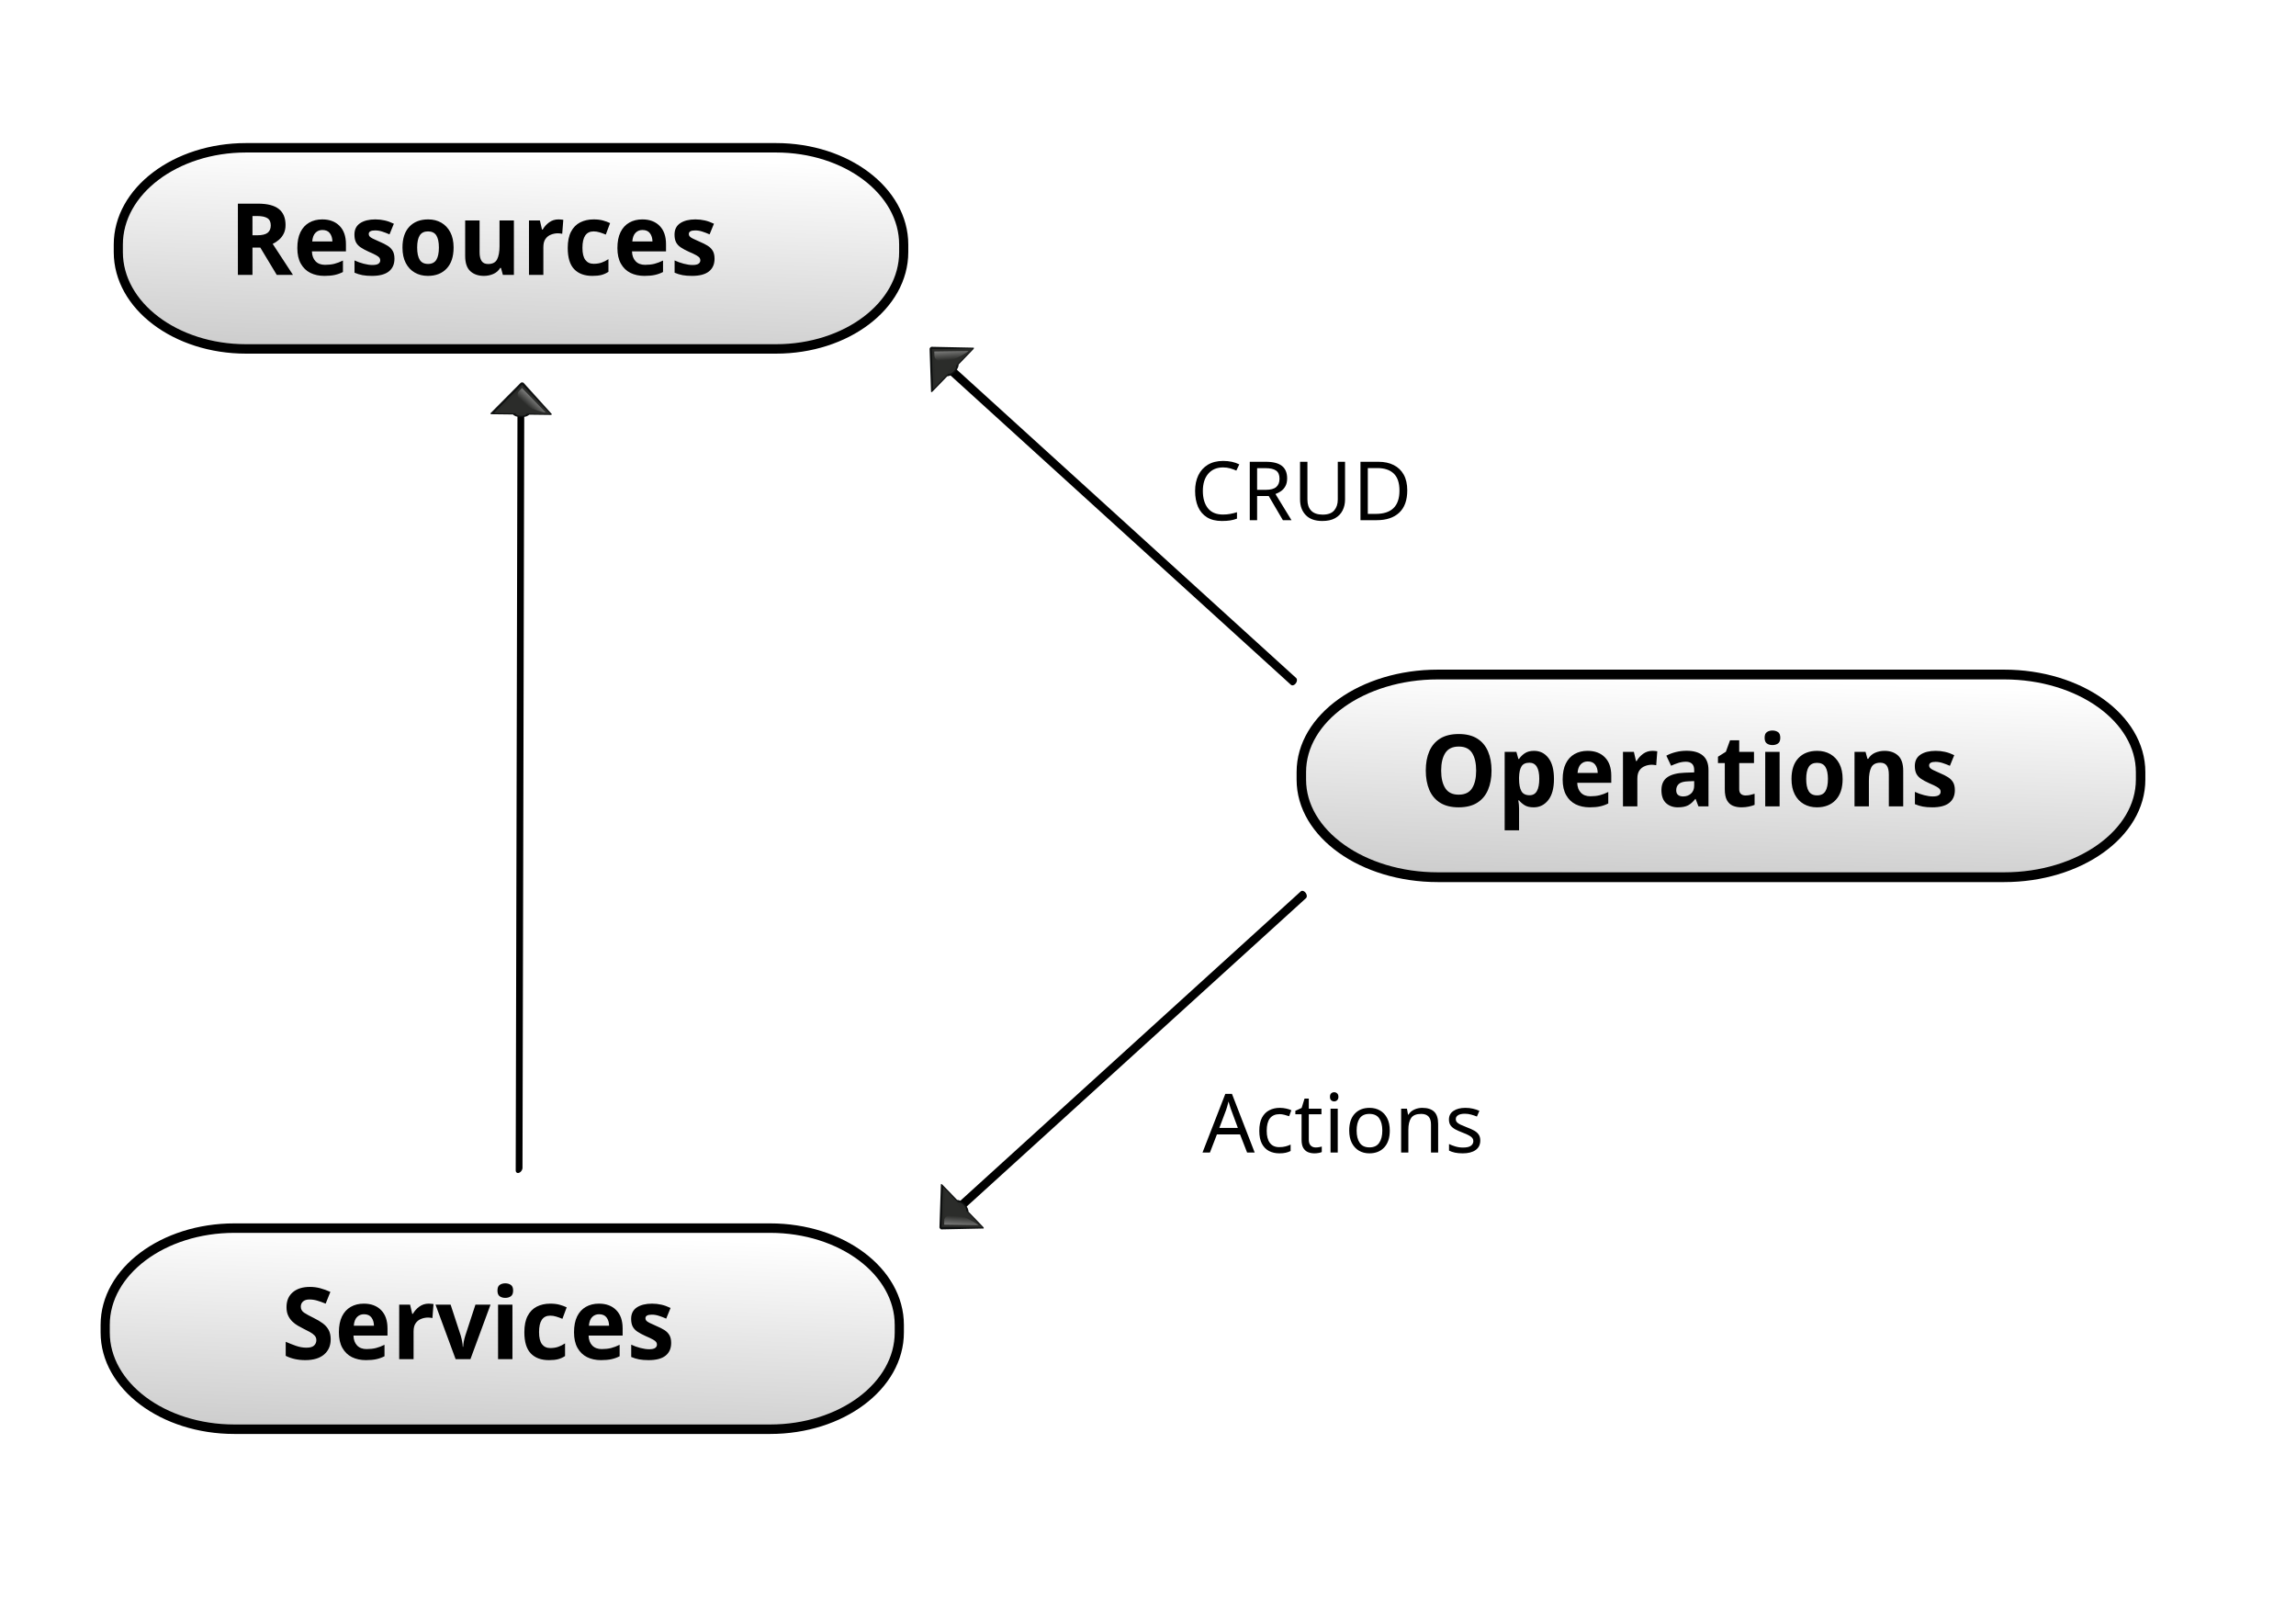
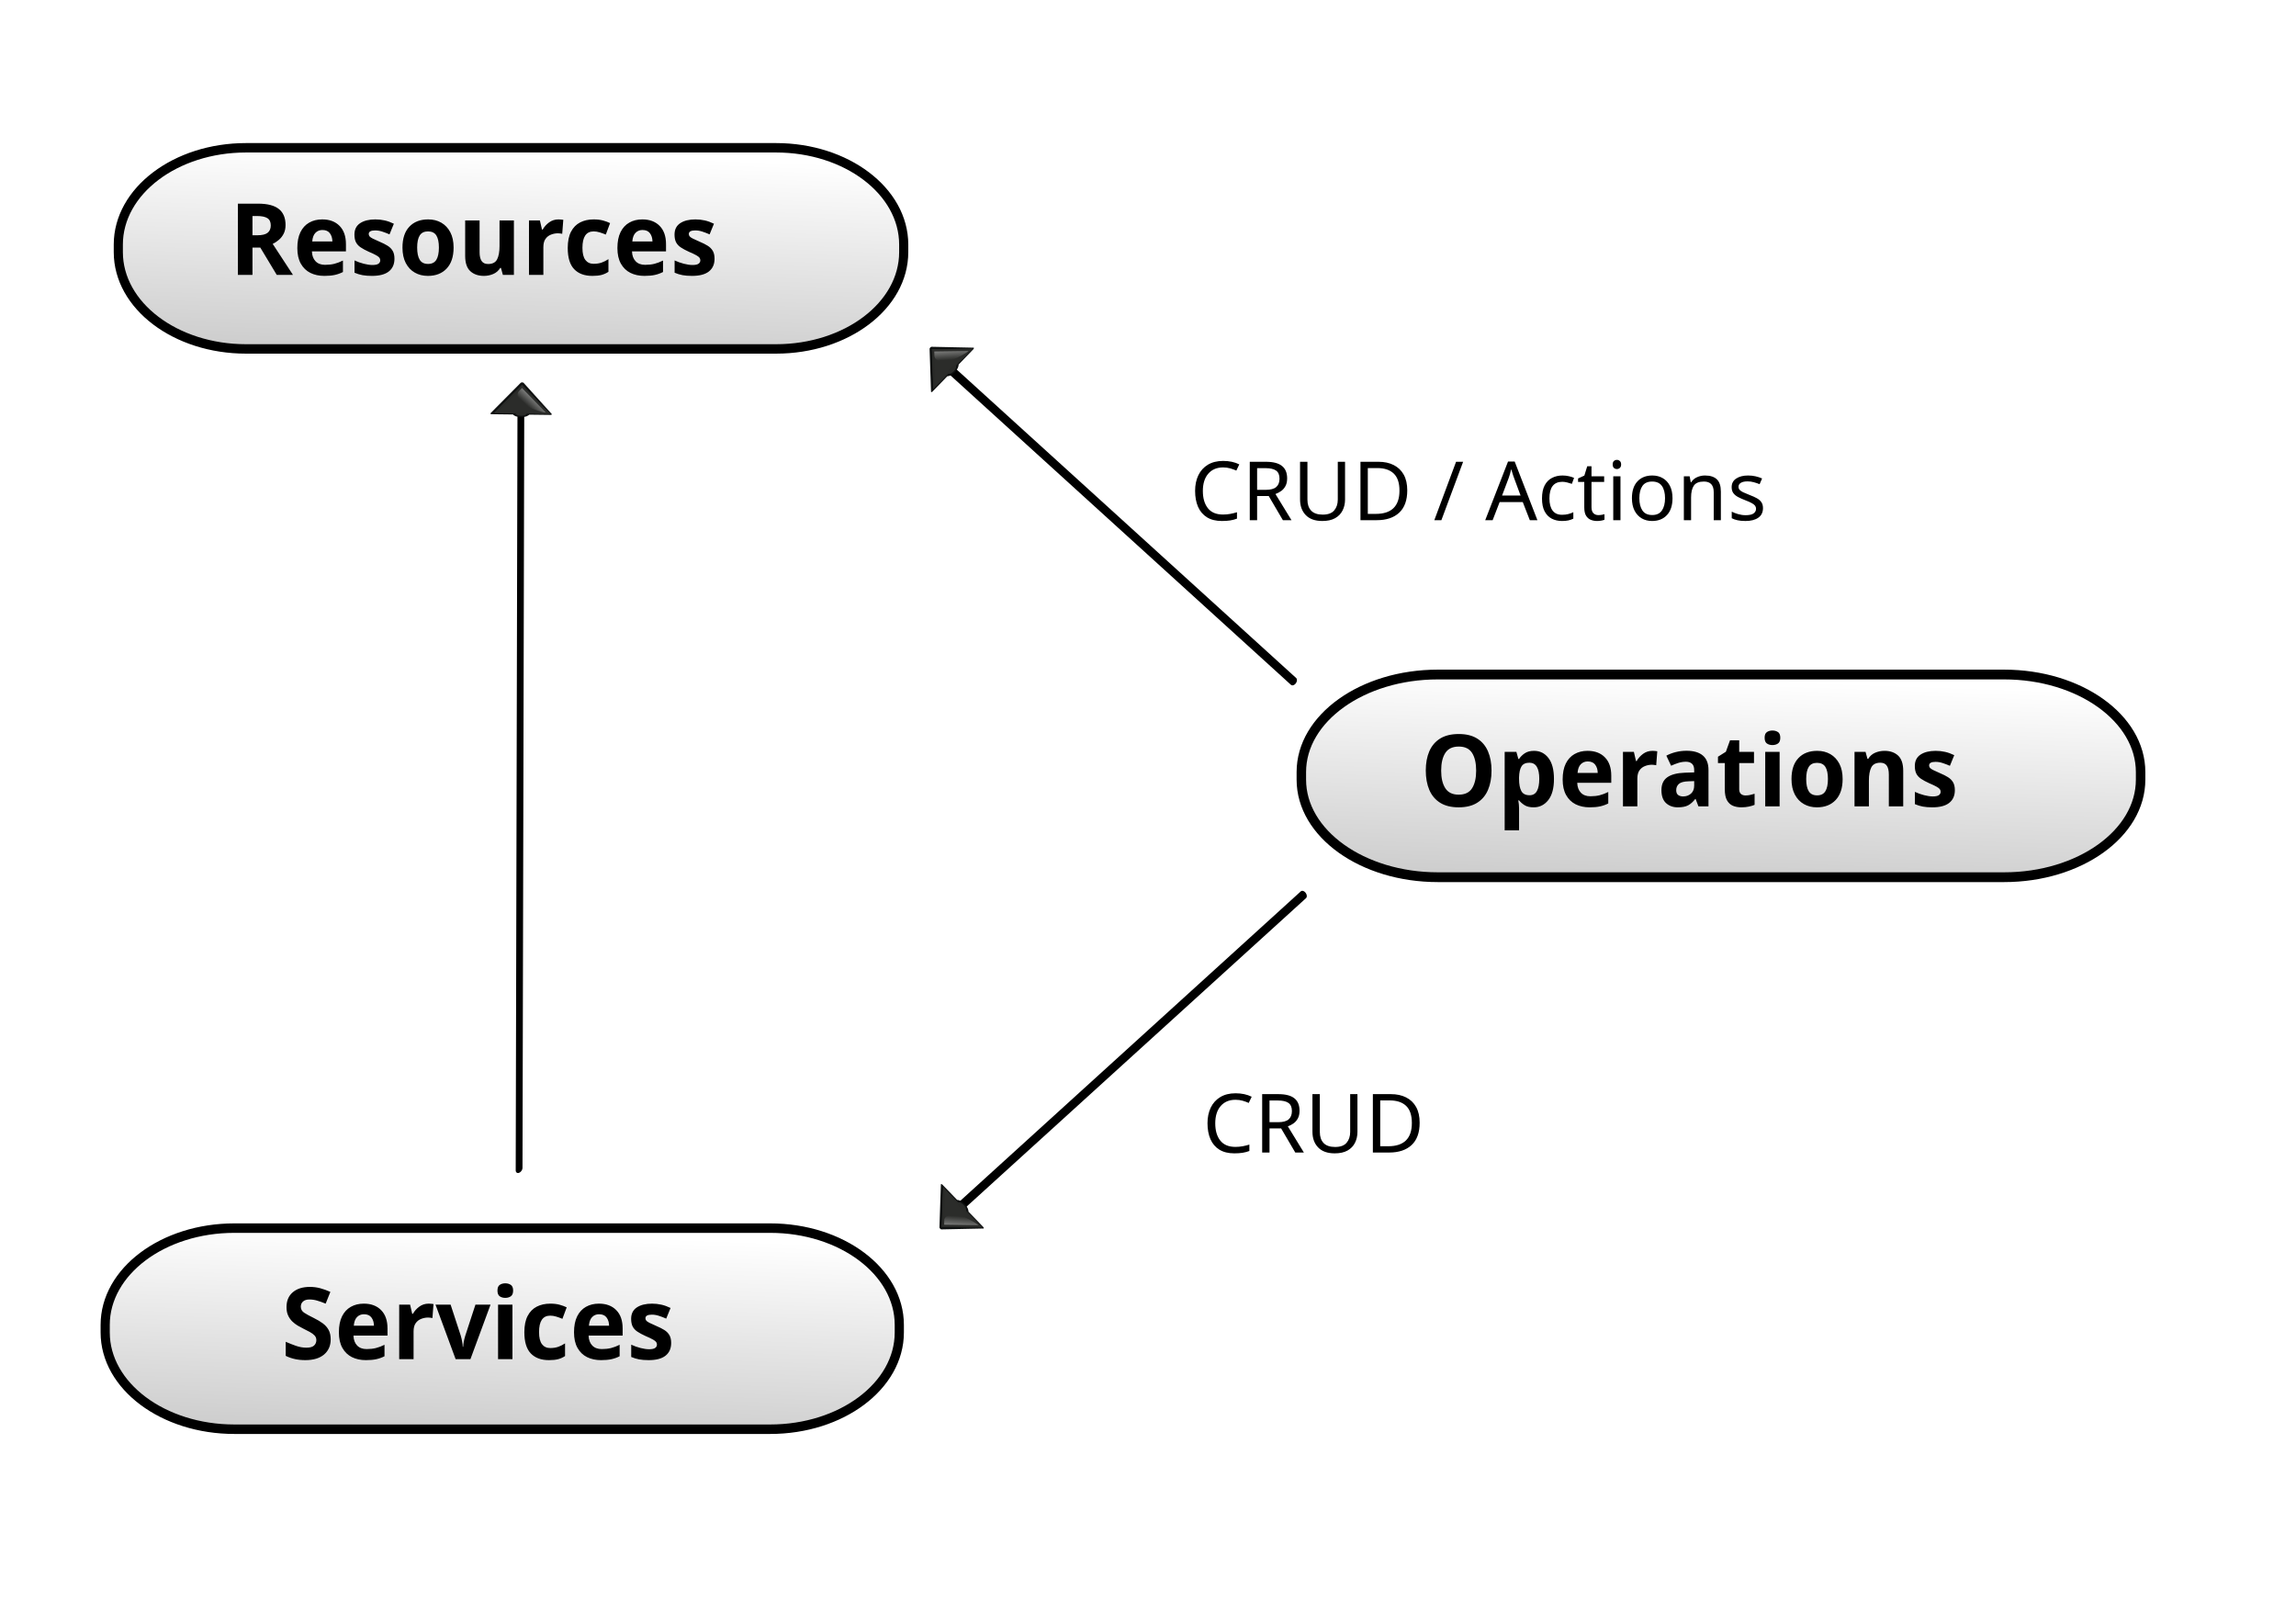
<svg xmlns="http://www.w3.org/2000/svg" xmlns:ns1="http://www.openswatchbook.org/uri/2009/osb" xmlns:xlink="http://www.w3.org/1999/xlink" width="297mm" height="210mm" viewBox="0 0 297 210" version="1.1" id="svg8">
  <defs id="defs2">
    <linearGradient id="linearGradient6887" ns1:paint="solid">
      <stop style="stop-color:#000000;stop-opacity:1;" offset="0" id="stop6885" />
    </linearGradient>
    <linearGradient id="linearGradient2277" ns1:paint="solid">
      <stop style="stop-color:#000000;stop-opacity:1;" offset="0" id="stop2275" />
    </linearGradient>
    <linearGradient id="linearGradient6613">
      <stop id="stop6615" style="stop-color:#000000;stop-opacity:.494" offset="0" />
      <stop id="stop6617" style="stop-color:#000000;stop-opacity:0" offset="1" />
    </linearGradient>
    <linearGradient gradientTransform="matrix(0.8546221,0,0,0.5971829,992.9981,-530.5362)" id="linearGradient6633-7" y2="1341.3" xlink:href="#linearGradient6613" gradientUnits="userSpaceOnUse" x2="-674.72" y1="1666.1" x1="-691.07" />
    <linearGradient gradientTransform="matrix(0.8641059,0,0,0.5970341,996.1306,-120.9128)" id="linearGradient6633-70" y2="1341.3" xlink:href="#linearGradient6613" gradientUnits="userSpaceOnUse" x2="-674.72" y1="1666.1" x1="-691.07" />
    <linearGradient gradientTransform="matrix(0.9132395,0,0,0.6017069,1549.15,-426.6763)" id="linearGradient6633-8" y2="1341.3" xlink:href="#linearGradient6613" gradientUnits="userSpaceOnUse" x2="-674.72" y1="1666.1" x1="-691.07" />
    <linearGradient id="linearGradient5003" y2="560.49" gradientUnits="userSpaceOnUse" x2="385.62" gradientTransform="translate(-148.57,3.5714)" y1="578.7" x1="376.52">
      <stop id="stop4966" style="stop-color:#ffffff" offset="0" />
      <stop id="stop4968" style="stop-color:#ffffff;stop-opacity:0" offset="1" />
    </linearGradient>
    <linearGradient xlink:href="#linearGradient5003" id="linearGradient6509" gradientUnits="userSpaceOnUse" gradientTransform="translate(-148.57,3.5714)" x1="376.52" y1="578.7" x2="385.62" y2="560.49" />
    <linearGradient xlink:href="#linearGradient5003" id="linearGradient6777" gradientUnits="userSpaceOnUse" gradientTransform="translate(-148.57,3.5714)" x1="376.52" y1="578.7" x2="385.62" y2="560.49" />
    <linearGradient xlink:href="#linearGradient5003" id="linearGradient7064" gradientUnits="userSpaceOnUse" gradientTransform="translate(-148.57,3.5714)" x1="376.52" y1="578.7" x2="385.62" y2="560.49" />
  </defs>
  <g id="layer1" transform="translate(0,-87)">
    <g id="g153692" transform="matrix(0.3306848,0,0,0.3412721,-66.73556,14.50379)">
      <text xml:space="preserve" style="font-style:normal;font-weight:normal;font-size:10.081px;line-height:0%;font-family:sans-serif;letter-spacing:0px;word-spacing:0px;fill:#000000;fill-opacity:1;stroke:none;stroke-width:0.84px;stroke-linecap:butt;stroke-linejoin:miter;stroke-opacity:1" x="354.272" y="306.55" id="text82103-5">
        <tspan id="tspan82105-6" x="354.272" y="306.55" style="font-size:17.5px;line-height:1.25;stroke-width:0.84px"> </tspan>
      </text>
      <rect x="248.092" y="268.435" width="307.228" height="76.23" rx="49.973" style="fill:url(#linearGradient6633-7);stroke:#000000;stroke-width:3.572" ry="36.687" id="rect4849-2" />
      <text id="text82113-9" y="316.61" x="291.459" style="font-style:normal;font-variant:normal;font-weight:bold;font-stretch:normal;font-size:37.805px;line-height:0%;font-family:sans-serif;-inkscape-font-specification:'sans-serif Bold';letter-spacing:0px;word-spacing:0px;fill:#000000;fill-opacity:1;stroke:none;stroke-width:1px;stroke-linecap:butt;stroke-linejoin:miter;stroke-opacity:1" xml:space="preserve">
        <tspan y="316.61" x="291.459" id="tspan82115-1" style="font-size:37.805px;line-height:1.25;stroke-width:1px">Resources</tspan>
        <tspan id="tspan153648-2" y="340.238" x="291.459" style="font-size:37.805px;line-height:1.25;stroke-width:1px" />
      </text>
      <text xml:space="preserve" style="font-style:normal;font-weight:normal;font-size:10.081px;line-height:0%;font-family:sans-serif;letter-spacing:0px;word-spacing:0px;fill:#000000;fill-opacity:1;stroke:none;stroke-width:0.84px;stroke-linecap:butt;stroke-linejoin:miter;stroke-opacity:1" x="349.128" y="715.965" id="text82103-6">
        <tspan id="tspan82105-0" x="349.128" y="715.965" style="font-size:17.5px;line-height:1.25;stroke-width:0.84px"> </tspan>
      </text>
      <rect x="242.959" y="677.859" width="310.637" height="76.211" rx="50.528" style="fill:url(#linearGradient6633-70);stroke:#000000;stroke-width:3.591" ry="36.678" id="rect4849-6" />
      <text id="text82113-2" y="727.511" x="311.84" style="font-style:normal;font-variant:normal;font-weight:bold;font-stretch:normal;font-size:37.805px;line-height:0%;font-family:sans-serif;-inkscape-font-specification:'sans-serif Bold';letter-spacing:0px;word-spacing:0px;fill:#000000;fill-opacity:1;stroke:none;stroke-width:1px;stroke-linecap:butt;stroke-linejoin:miter;stroke-opacity:1" xml:space="preserve">
        <tspan y="727.511" x="311.84" id="tspan82115-6" style="font-size:37.805px;line-height:1.25;stroke-width:1px">Services</tspan>
        <tspan id="tspan153648-1" y="751.139" x="311.84" style="font-size:37.805px;line-height:1.25;stroke-width:1px" />
      </text>
      <g id="g6833" transform="translate(-42.29138,89.71162)">
        <g id="g6811">
          <text xml:space="preserve" style="font-style:normal;font-weight:normal;font-size:10.081px;line-height:0%;font-family:sans-serif;letter-spacing:0px;word-spacing:0px;fill:#000000;fill-opacity:1;stroke:none;stroke-width:0.84px;stroke-linecap:butt;stroke-linejoin:miter;stroke-opacity:1" x="956.697" y="418.966" id="text82103-2">
            <tspan id="tspan82105-02" x="956.697" y="418.966" style="font-size:17.5px;line-height:1.25;stroke-width:0.84px"> </tspan>
          </text>
          <rect x="753.152" y="378.347" width="328.3" height="76.808" rx="53.401" style="fill:url(#linearGradient6633-8);stroke:#000000;stroke-width:3.706" ry="36.965" id="rect4849-3" />
          <text id="text82113-7" y="428.298" x="799.646" style="font-style:normal;font-variant:normal;font-weight:bold;font-stretch:normal;font-size:37.805px;line-height:0%;font-family:sans-serif;-inkscape-font-specification:'sans-serif Bold';letter-spacing:0px;word-spacing:0px;fill:#000000;fill-opacity:1;stroke:none;stroke-width:1px;stroke-linecap:butt;stroke-linejoin:miter;stroke-opacity:1" xml:space="preserve">
            <tspan y="428.298" x="799.646" id="tspan82115-5" style="font-size:37.805px;line-height:1.25;stroke-width:1px">Operations</tspan>
            <tspan id="tspan153648-9" y="451.926" x="799.646" style="font-size:37.805px;line-height:1.25;stroke-width:1px" />
          </text>
        </g>
      </g>
      <g id="g76916-9-2-4" transform="matrix(0.2297269,-0.1220717,0.1968301,0.317983,688.5327,581.1249)">
        <g id="g6518">
          <g id="g6521">
            <path id="path5049-04-9-7" style="fill:none;stroke:#000000;stroke-width:8.781;stroke-linecap:round;stroke-linejoin:round" d="M -540.732,69.461 135.803,-40.957" />
          </g>
        </g>
      </g>
      <g transform="matrix(0.2002244,-0.1952534,0.4469693,0.4488321,276.367,466.3837)" id="g5005-48-9-4">
        <path d="m 252.18,544.7 -42.44,17.75 42.44,17.72 v -13.5 c 2.06,-0.47 3.59,-2.18 3.59,-4.22 0,-2.05 -1.53,-3.79 -3.59,-4.25 z" style="opacity:0.99;fill:#292a28;stroke:#0c0e0e;stroke-width:1.892;stroke-linejoin:round" id="path5007-98-6-4" />
        <path d="m 213.84,562.44 c 26.42,-10.89 37.19,16.44 37.19,16.44 z" style="fill:url(#linearGradient6509);fill-rule:evenodd" id="path5009-0-8-3" />
        <path d="m 214.3,562.44 36.01,-15.02 0.72,31.46 z" style="opacity:0.99;fill:none;stroke:#292a28;stroke-width:1.776" id="path5011-15-2-0" />
      </g>
      <g id="g76916-9-2-4-7" transform="matrix(-0.2297269,-0.1220717,-0.1968301,0.317983,537.9636,480.7153)">
        <g id="g6518-2">
          <g id="g6521-2">
            <path id="path5049-04-9-7-6" style="fill:none;stroke:#000000;stroke-width:8.781;stroke-linecap:round;stroke-linejoin:round" d="M 657.964,-95.229 81.619,580.92" />
          </g>
        </g>
      </g>
      <g transform="matrix(-0.00941947,0.2751029,0.6436432,0.00757537,46.0206,295.6472)" id="g5005-48-9-4-1">
        <path d="m 252.18,544.7 -42.44,17.75 42.44,17.72 v -13.5 c 2.06,-0.47 3.59,-2.18 3.59,-4.22 0,-2.05 -1.53,-3.79 -3.59,-4.25 z" style="opacity:0.99;fill:#292a28;stroke:#0c0e0e;stroke-width:1.892;stroke-linejoin:round" id="path5007-98-6-4-0" />
        <path d="m 213.84,562.44 c 26.42,-10.89 37.19,16.44 37.19,16.44 z" style="fill:url(#linearGradient6777);fill-rule:evenodd" id="path5009-0-8-3-6" />
        <path d="m 214.3,562.44 36.01,-15.02 0.72,31.46 z" style="opacity:0.99;fill:none;stroke:#292a28;stroke-width:1.776" id="path5011-15-2-0-1" />
      </g>
      <text xml:space="preserve" style="font-style:normal;font-weight:normal;font-size:31.504px;line-height:125%;font-family:sans-serif;letter-spacing:0px;word-spacing:0px;fill:#000000;fill-opacity:1;stroke:none;stroke-width:0.788px;stroke-linecap:butt;stroke-linejoin:miter;stroke-opacity:1" x="446.186" y="791.415" id="text6893" transform="scale(1.015882,0.9843664)">
        <tspan id="tspan6891" x="446.186" y="819.288" style="stroke-width:0.788px" />
      </text>
      <flowRoot xml:space="preserve" id="flowRoot7004" style="fill:black;stroke:none;stroke-opacity:1;stroke-width:1px;stroke-linejoin:miter;stroke-linecap:butt;fill-opacity:1;font-family:sans-serif;font-style:normal;font-weight:normal;font-size:40px;line-height:125%;letter-spacing:0px;word-spacing:0px">
        <flowRegion id="flowRegion7006">
          <rect id="rect7008" width="342.857" height="127.143" x="382.857" y="50.844" />
        </flowRegion>
        <flowPara id="flowPara7010" />
      </flowRoot>
      <g id="g76916-9-2-4-5" transform="matrix(0.2297269,0.1220717,0.1968301,-0.317983,684.677,441.0663)">
        <g id="g6518-9">
          <g id="g6521-7">
            <path id="path5049-04-9-7-7" style="fill:none;stroke:#000000;stroke-width:8.781;stroke-linecap:round;stroke-linejoin:round" d="M -540.732,69.461 135.803,-40.957" />
          </g>
        </g>
      </g>
      <g transform="matrix(0.2002244,0.1952534,0.4469693,-0.4488321,272.5113,555.8075)" id="g5005-48-9-4-6">
        <path d="m 252.18,544.7 -42.44,17.75 42.44,17.72 v -13.5 c 2.06,-0.47 3.59,-2.18 3.59,-4.22 0,-2.05 -1.53,-3.79 -3.59,-4.25 z" style="opacity:0.99;fill:#292a28;stroke:#0c0e0e;stroke-width:1.892;stroke-linejoin:round" id="path5007-98-6-4-7" />
        <path d="m 213.84,562.44 c 26.42,-10.89 37.19,16.44 37.19,16.44 z" style="fill:url(#linearGradient7064);fill-rule:evenodd" id="path5009-0-8-3-3" />
        <path d="m 214.3,562.44 36.01,-15.02 0.72,31.46 z" style="opacity:0.99;fill:none;stroke:#292a28;stroke-width:1.776" id="path5011-15-2-0-6" />
      </g>
      <text xml:space="preserve" style="font-style:normal;font-weight:normal;font-size:31.504px;line-height:125%;font-family:sans-serif;letter-spacing:0px;word-spacing:0px;fill:#000000;fill-opacity:1;stroke:none;stroke-width:0.788px;stroke-linecap:butt;stroke-linejoin:miter;stroke-opacity:1" x="656.918" y="416.073" id="text7076" transform="scale(1.015882,0.9843664)">
-         <tspan id="tspan7074" x="656.918" y="416.073" style="stroke-width:0.788px">CRUD</tspan>
+         <tspan id="tspan7074" x="656.918" y="416.073" style="stroke-width:0.788px">CRUD / Actions</tspan>
      </text>
      <text xml:space="preserve" style="font-style:normal;font-weight:normal;font-size:31.504px;line-height:125%;font-family:sans-serif;letter-spacing:0px;word-spacing:0px;fill:#000000;fill-opacity:1;stroke:none;stroke-width:0.788px;stroke-linecap:butt;stroke-linejoin:miter;stroke-opacity:1" x="661.691" y="659.525" id="text7080" transform="scale(1.015882,0.9843664)">
-         <tspan id="tspan7078" x="661.691" y="659.525" style="stroke-width:0.788px">Actions</tspan>
+         <tspan id="tspan7078" x="661.691" y="659.525" style="stroke-width:0.788px">CRUD</tspan>
      </text>
    </g>
  </g>
</svg>
